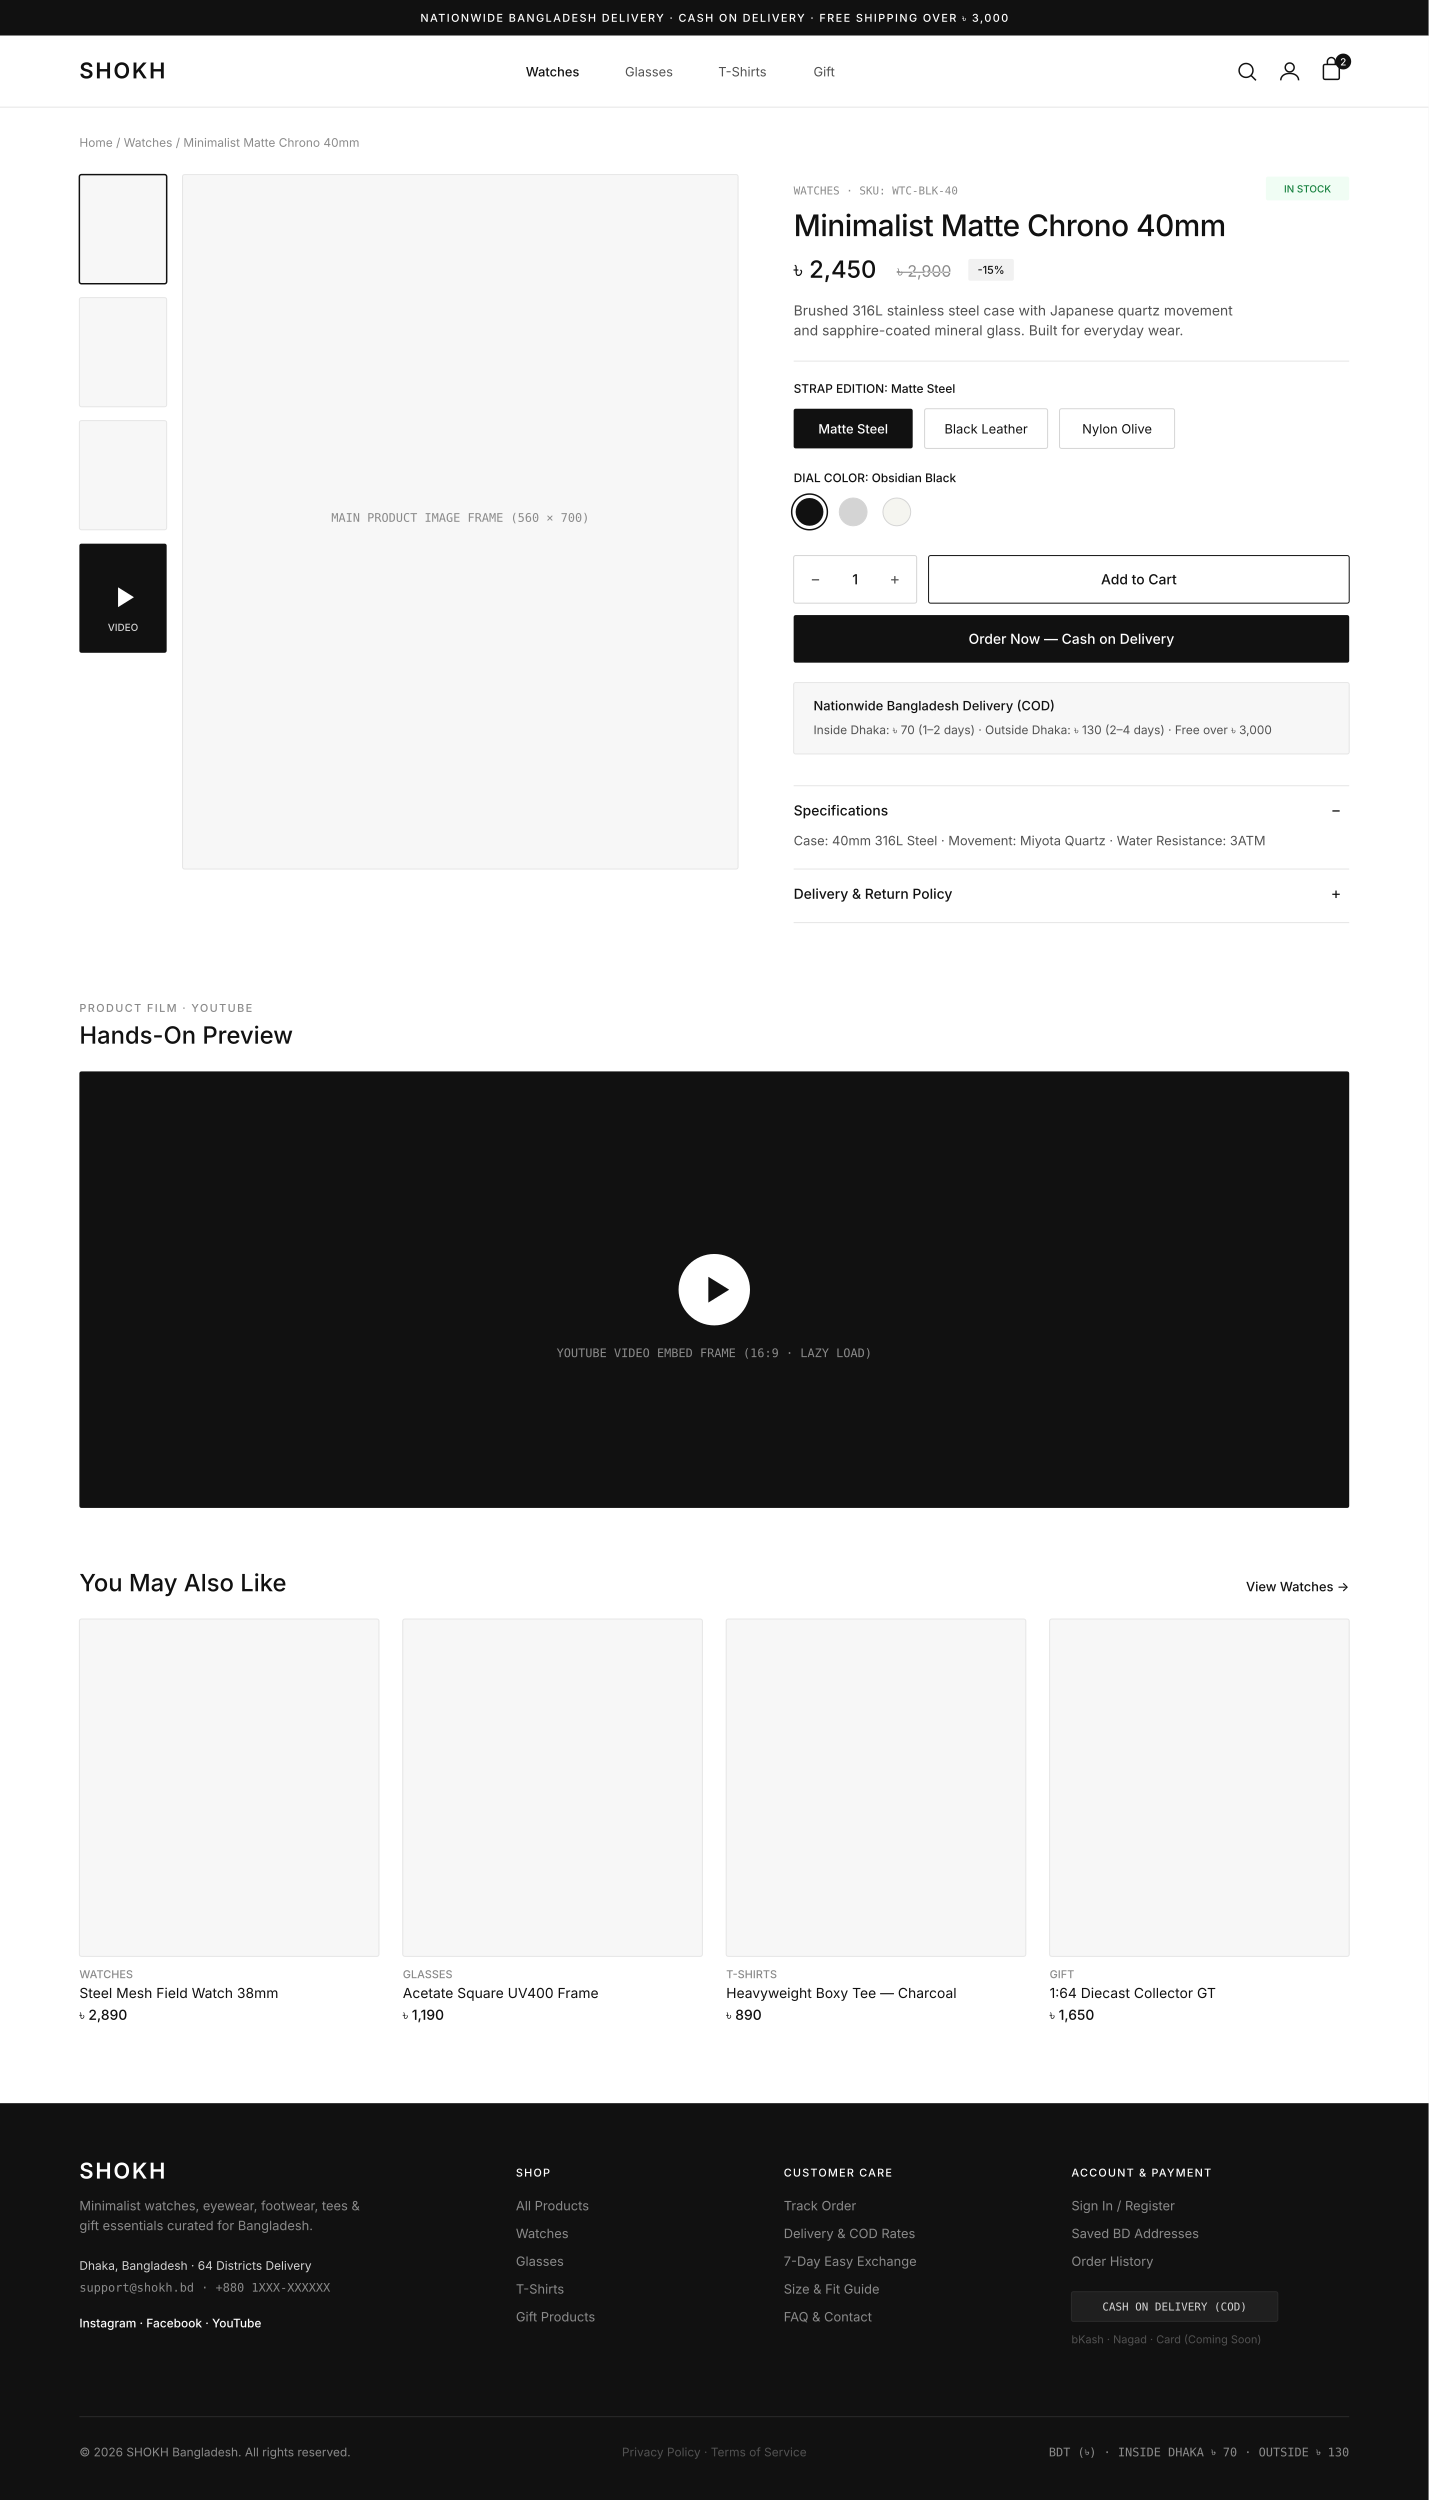
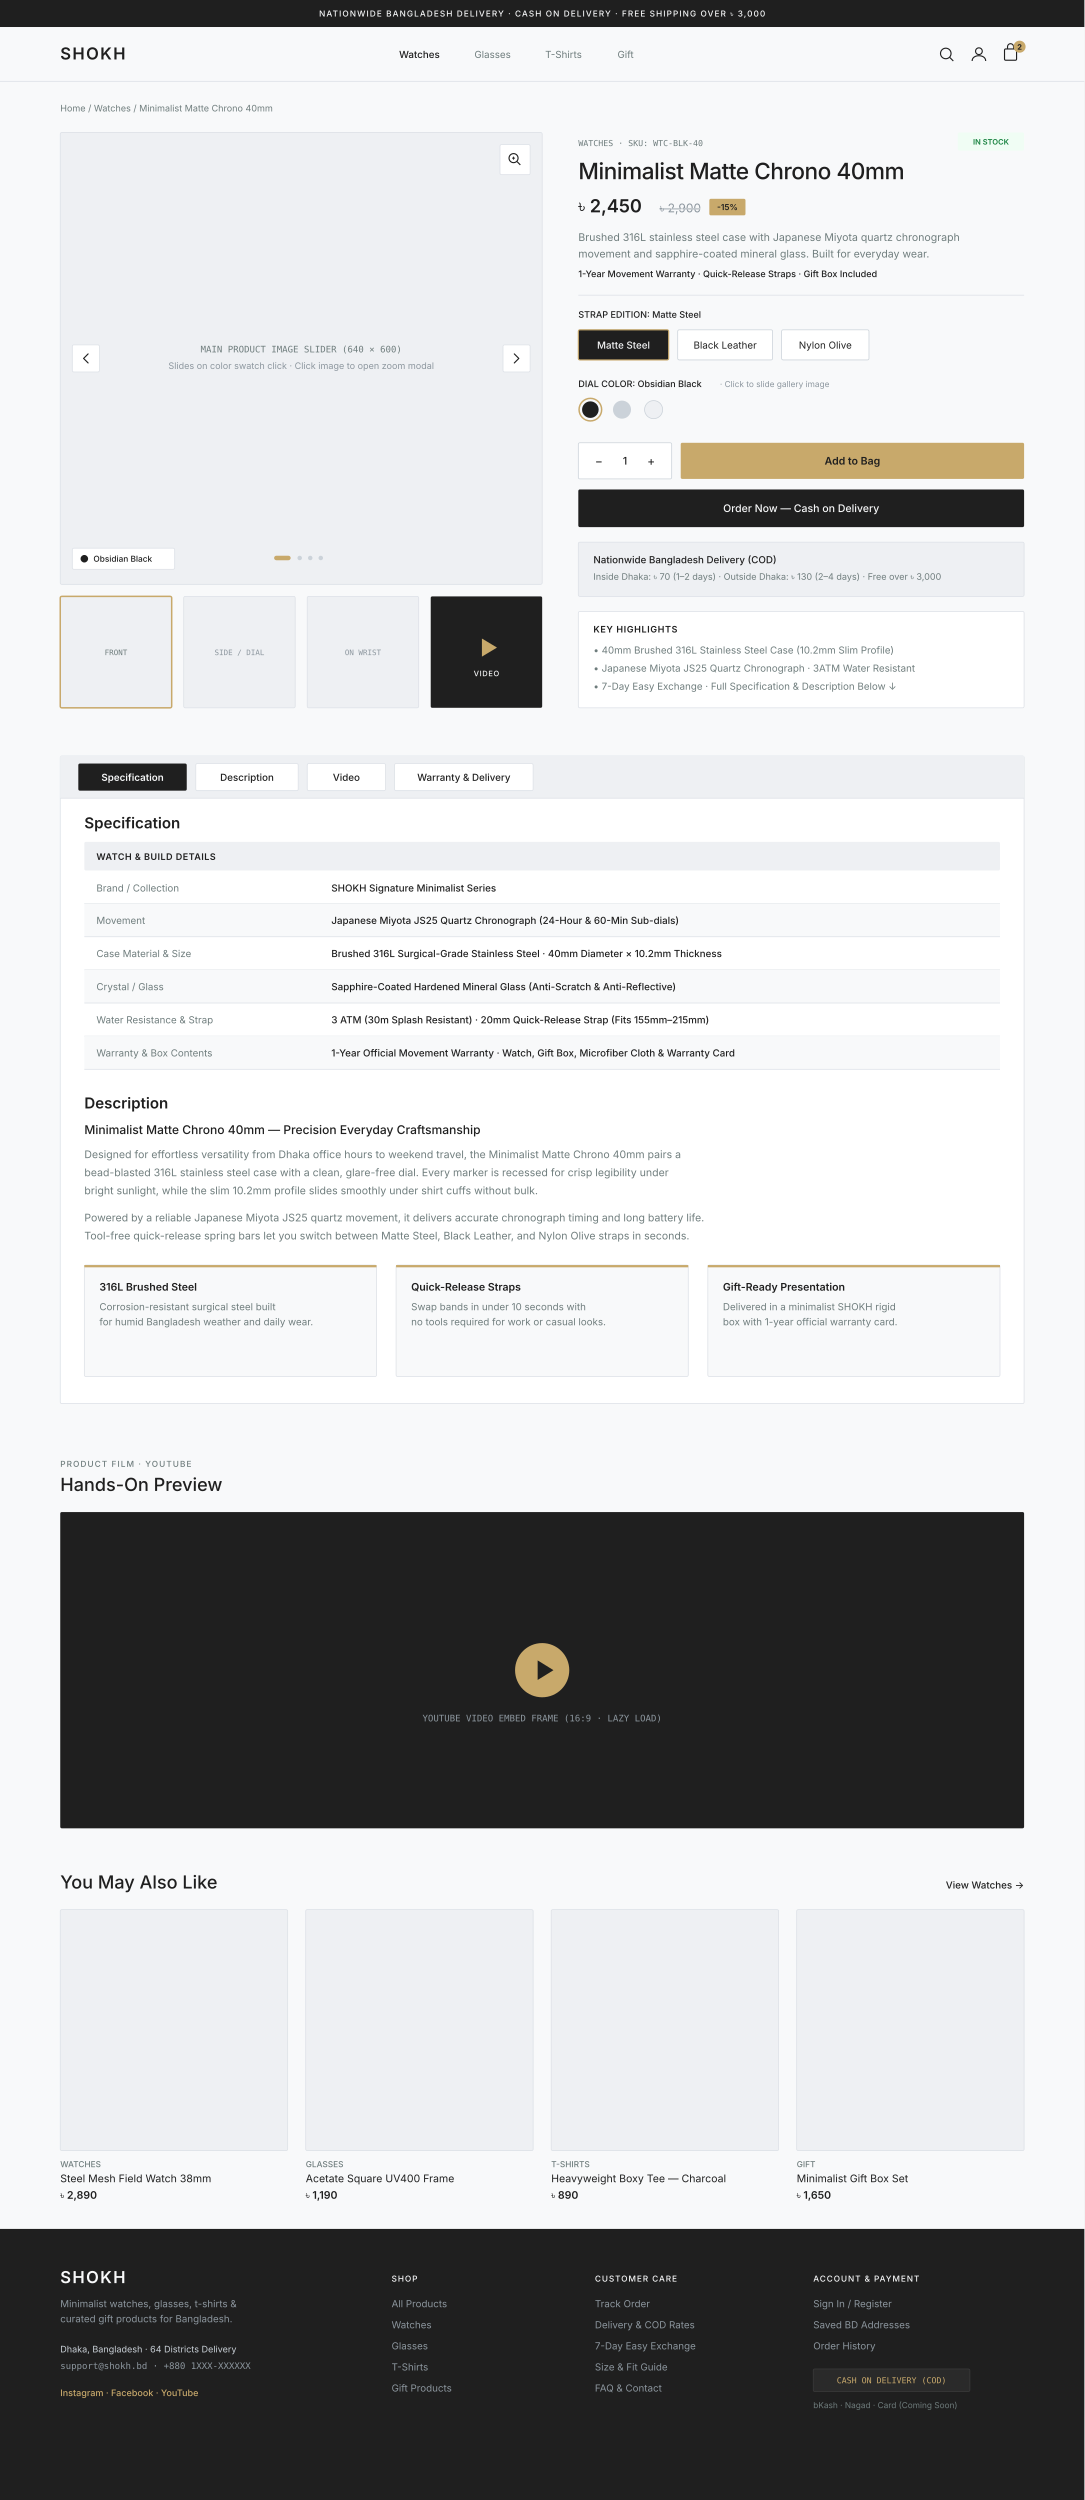
- <svg xmlns="http://www.w3.org/2000/svg" width="1440" height="2520" viewBox="0 0 1440 2520" fill="none">
-   <rect id="PDP-Desktop-BG" width="1440" height="2520" fill="#FFFFFF" />
+ <svg xmlns="http://www.w3.org/2000/svg" width="1440" height="3320" viewBox="0 0 1440 3320" fill="none">
+   <rect id="PDP-Desktop-BG" width="1440" height="3320" fill="#F8F9FA" />
  <g id="01-Announcement-Bar">
-     <rect width="1440" height="36" fill="#111111" />
-     <text x="720" y="22" text-anchor="middle" fill="#FFFFFF" font-family="Inter, sans-serif" font-size="11" font-weight="500" letter-spacing="1.4">NATIONWIDE BANGLADESH DELIVERY  ·  CASH ON DELIVERY  ·  FREE SHIPPING OVER ৳ 3,000</text>
+     <rect width="1440" height="36" fill="#1F1F1F" />
+     <text x="720" y="22" text-anchor="middle" fill="#F8F9FA" font-family="Inter, sans-serif" font-size="11" font-weight="500" letter-spacing="1.4">NATIONWIDE BANGLADESH DELIVERY  ·  CASH ON DELIVERY  ·  FREE SHIPPING OVER ৳ 3,000</text>
  </g>
  <g id="02-Navbar">
-     <rect y="36" width="1440" height="72" fill="#FFFFFF" />
-     <line x1="0" y1="108" x2="1440" y2="108" stroke="#E5E5E5" />
-     <text x="80" y="79" fill="#111111" font-family="Inter, sans-serif" font-size="22" font-weight="600" letter-spacing="1.8">SHOKH</text>
-     <text x="530" y="77" fill="#111111" font-family="Inter, sans-serif" font-size="13" font-weight="500">Watches</text>
-     <text x="630" y="77" fill="#525252" font-family="Inter, sans-serif" font-size="13">Glasses</text>
-     <text x="724" y="77" fill="#525252" font-family="Inter, sans-serif" font-size="13">T-Shirts</text>
-     <text x="820" y="77" fill="#525252" font-family="Inter, sans-serif" font-size="13">Gift</text>
-     <circle cx="1256" cy="71" r="7" stroke="#111111" stroke-width="1.5" />
-     <line x1="1261" y1="76" x2="1266" y2="81" stroke="#111111" stroke-width="1.5" />
-     <circle cx="1300" cy="68" r="4.5" stroke="#111111" stroke-width="1.5" />
-     <path d="M1291 81C1291 76.5 1295 74 1300 74C1305 74 1309 76.5 1309 81" stroke="#111111" stroke-width="1.5" />
-     <rect x="1334" y="65" width="16" height="15" rx="1.5" stroke="#111111" stroke-width="1.5" />
-     <path d="M1338 65V62C1338 59.8 1339.8 58 1342 58C1344.2 58 1346 59.8 1346 62V65" stroke="#111111" stroke-width="1.5" />
-     <circle cx="1354" cy="62" r="8" fill="#111111" />
-     <text x="1354" y="66" text-anchor="middle" fill="#FFFFFF" font-family="Inter, sans-serif" font-size="10" font-weight="500">2</text>
+     <rect y="36" width="1440" height="72" fill="#F8F9FA" />
+     <line x1="0" y1="108" x2="1440" y2="108" stroke="#DCE0E6" />
+     <text x="80" y="79" fill="#1F1F1F" font-family="Inter, sans-serif" font-size="22" font-weight="600" letter-spacing="1.8">SHOKH</text>
+     <text x="530" y="77" fill="#1F1F1F" font-family="Inter, sans-serif" font-size="13" font-weight="500">Watches</text>
+     <text x="630" y="77" fill="#6E7C7C" font-family="Inter, sans-serif" font-size="13">Glasses</text>
+     <text x="724" y="77" fill="#6E7C7C" font-family="Inter, sans-serif" font-size="13">T-Shirts</text>
+     <text x="820" y="77" fill="#6E7C7C" font-family="Inter, sans-serif" font-size="13">Gift</text>
+     <circle cx="1256" cy="71" r="7" stroke="#1F1F1F" stroke-width="1.5" />
+     <line x1="1261" y1="76" x2="1266" y2="81" stroke="#1F1F1F" stroke-width="1.5" />
+     <circle cx="1300" cy="68" r="4.5" stroke="#1F1F1F" stroke-width="1.5" />
+     <path d="M1291 81C1291 76.5 1295 74 1300 74C1305 74 1309 76.5 1309 81" stroke="#1F1F1F" stroke-width="1.5" />
+     <rect x="1334" y="65" width="16" height="15" rx="1.5" stroke="#1F1F1F" stroke-width="1.5" />
+     <path d="M1338 65V62C1338 59.8 1339.8 58 1342 58C1344.2 58 1346 59.8 1346 62V65" stroke="#1F1F1F" stroke-width="1.5" />
+     <circle cx="1354" cy="62" r="8" fill="#C8A96B" />
+     <text x="1354" y="66" text-anchor="middle" fill="#1F1F1F" font-family="Inter, sans-serif" font-size="10" font-weight="700">2</text>
  </g>
  <g id="03-Breadcrumb">
-     <text x="80" y="148" fill="#8A8A8A" font-family="Inter, sans-serif" font-size="12">Home  /  Watches  /  Minimalist Matte Chrono 40mm</text>
+     <text x="80" y="148" fill="#6E7C7C" font-family="Inter, sans-serif" font-size="12">Home  /  Watches  /  Minimalist Matte Chrono 40mm</text>
  </g>
  <g id="04-Product-Hero">
-     <rect id="IMG-PDP-Thumb-1" x="80" y="176" width="88" height="110" rx="2" fill="#F7F7F7" stroke="#111111" stroke-width="1.5" />
-     <rect id="IMG-PDP-Thumb-2" x="80" y="300" width="88" height="110" rx="2" fill="#F7F7F7" stroke="#E5E5E5" />
-     <rect id="IMG-PDP-Thumb-3" x="80" y="424" width="88" height="110" rx="2" fill="#F7F7F7" stroke="#E5E5E5" />
-     <rect id="IMG-PDP-Thumb-Video" x="80" y="548" width="88" height="110" rx="2" fill="#111111" />
-     <polygon points="119,592 135,602 119,612" fill="#FFFFFF" />
-     <text x="124" y="636" text-anchor="middle" fill="#D4D4D4" font-family="Inter, sans-serif" font-size="10" font-weight="500">VIDEO</text>
-     <rect id="IMG-PDP-Main" x="184" y="176" width="560" height="700" rx="2" fill="#F7F7F7" stroke="#E5E5E5" />
-     <text x="464" y="526" text-anchor="middle" fill="#8A8A8A" font-family="JetBrains Mono, monospace" font-size="12">MAIN PRODUCT IMAGE FRAME (560 × 700)</text>
-     <text x="800" y="196" fill="#8A8A8A" font-family="JetBrains Mono, monospace" font-size="11">WATCHES  ·  SKU: WTC-BLK-40</text>
-     <rect x="1276" y="178" width="84" height="24" rx="2" fill="#F0FDF4" />
-     <text x="1318" y="194" text-anchor="middle" fill="#15803D" font-family="Inter, sans-serif" font-size="10" font-weight="500">IN STOCK</text>
-     <text x="800" y="238" fill="#111111" font-family="Inter, sans-serif" font-size="30" font-weight="500" letter-spacing="-0.5">Minimalist Matte Chrono 40mm</text>
-     <text x="800" y="280" fill="#111111" font-family="Inter, sans-serif" font-size="24" font-weight="500">৳ 2,450</text>
-     <text x="904" y="279" fill="#8A8A8A" font-family="Inter, sans-serif" font-size="16" text-decoration="line-through">৳ 2,900</text>
-     <rect x="976" y="261" width="46" height="22" rx="2" fill="#F1F1F1" />
-     <text x="999" y="276" text-anchor="middle" fill="#111111" font-family="Inter, sans-serif" font-size="11" font-weight="500">-15%</text>
-     <text x="800" y="318" fill="#525252" font-family="Inter, sans-serif" font-size="14">Brushed 316L stainless steel case with Japanese quartz movement</text>
-     <text x="800" y="338" fill="#525252" font-family="Inter, sans-serif" font-size="14">and sapphire-coated mineral glass. Built for everyday wear.</text>
-     <line x1="800" y1="364" x2="1360" y2="364" stroke="#E5E5E5" />
-     <text x="800" y="396" fill="#111111" font-family="Inter, sans-serif" font-size="12" font-weight="500">STRAP EDITION:  Matte Steel</text>
-     <rect x="800" y="412" width="120" height="40" rx="2" fill="#111111" />
-     <text x="860" y="437" text-anchor="middle" fill="#FFFFFF" font-family="Inter, sans-serif" font-size="13" font-weight="500">Matte Steel</text>
-     <rect x="932" y="412" width="124" height="40" rx="2" fill="#FFFFFF" stroke="#D4D4D4" />
-     <text x="994" y="437" text-anchor="middle" fill="#111111" font-family="Inter, sans-serif" font-size="13">Black Leather</text>
-     <rect x="1068" y="412" width="116" height="40" rx="2" fill="#FFFFFF" stroke="#D4D4D4" />
-     <text x="1126" y="437" text-anchor="middle" fill="#111111" font-family="Inter, sans-serif" font-size="13">Nylon Olive</text>
-     <text x="800" y="486" fill="#111111" font-family="Inter, sans-serif" font-size="12" font-weight="500">DIAL COLOR:  Obsidian Black</text>
-     <circle cx="816" cy="516" r="14" fill="#111111" />
-     <circle cx="816" cy="516" r="18" stroke="#111111" stroke-width="1.5" />
-     <circle cx="860" cy="516" r="14" fill="#D4D4D4" stroke="#D4D4D4" />
-     <circle cx="904" cy="516" r="14" fill="#F5F5F0" stroke="#D4D4D4" />
-     <rect x="800" y="560" width="124" height="48" rx="2" fill="#FFFFFF" stroke="#D4D4D4" />
-     <text x="822" y="589" text-anchor="middle" fill="#525252" font-family="Inter, sans-serif" font-size="16">−</text>
-     <text x="862" y="589" text-anchor="middle" fill="#111111" font-family="Inter, sans-serif" font-size="14" font-weight="500">1</text>
-     <text x="902" y="589" text-anchor="middle" fill="#525252" font-family="Inter, sans-serif" font-size="16">+</text>
-     <rect x="936" y="560" width="424" height="48" rx="2" fill="#FFFFFF" stroke="#111111" />
-     <text x="1148" y="589" text-anchor="middle" fill="#111111" font-family="Inter, sans-serif" font-size="14" font-weight="500">Add to Cart</text>
-     <rect x="800" y="620" width="560" height="48" rx="2" fill="#111111" />
-     <text x="1080" y="649" text-anchor="middle" fill="#FFFFFF" font-family="Inter, sans-serif" font-size="14" font-weight="500">Order Now — Cash on Delivery</text>
-     <rect x="800" y="688" width="560" height="72" rx="2" fill="#F7F7F7" stroke="#E5E5E5" />
-     <text x="820" y="716" fill="#111111" font-family="Inter, sans-serif" font-size="13" font-weight="500">Nationwide Bangladesh Delivery (COD)</text>
-     <text x="820" y="740" fill="#525252" font-family="Inter, sans-serif" font-size="12">Inside Dhaka: ৳ 70 (1–2 days) · Outside Dhaka: ৳ 130 (2–4 days) · Free over ৳ 3,000</text>
-     <line x1="800" y1="792" x2="1360" y2="792" stroke="#E5E5E5" />
-     <text x="800" y="822" fill="#111111" font-family="Inter, sans-serif" font-size="14" font-weight="500">Specifications</text>
-     <text x="1352" y="822" text-anchor="end" fill="#111111" font-family="Inter, sans-serif" font-size="16">−</text>
-     <text x="800" y="852" fill="#525252" font-family="Inter, sans-serif" font-size="13">Case: 40mm 316L Steel · Movement: Miyota Quartz · Water Resistance: 3ATM</text>
-     <line x1="800" y1="876" x2="1360" y2="876" stroke="#E5E5E5" />
-     <text x="800" y="906" fill="#111111" font-family="Inter, sans-serif" font-size="14" font-weight="500">Delivery &amp; Return Policy</text>
-     <text x="1352" y="906" text-anchor="end" fill="#111111" font-family="Inter, sans-serif" font-size="16">+</text>
-     <line x1="800" y1="930" x2="1360" y2="930" stroke="#E5E5E5" />
-   </g>
-   <g id="05-Product-Video">
-     <text x="80" y="1020" fill="#8A8A8A" font-family="Inter, sans-serif" font-size="11" font-weight="500" letter-spacing="1.4">PRODUCT FILM · YOUTUBE</text>
-     <text x="80" y="1052" fill="#111111" font-family="Inter, sans-serif" font-size="24" font-weight="500">Hands-On Preview</text>
-     <rect id="IMG-PDP-YouTube" x="80" y="1080" width="1280" height="440" rx="2" fill="#111111" />
-     <circle cx="720" cy="1300" r="36" fill="#FFFFFF" />
-     <polygon points="714,1287 735,1300 714,1313" fill="#111111" />
-     <text x="720" y="1368" text-anchor="middle" fill="#8A8A8A" font-family="JetBrains Mono, monospace" font-size="12">YOUTUBE VIDEO EMBED FRAME (16:9 · LAZY LOAD)</text>
-   </g>
-   <g id="06-Related-Products">
-     <text x="80" y="1604" fill="#111111" font-family="Inter, sans-serif" font-size="24" font-weight="500">You May Also Like</text>
-     <text x="1360" y="1604" text-anchor="end" fill="#111111" font-family="Inter, sans-serif" font-size="13" font-weight="500">View Watches →</text>
-     <rect id="IMG-Rel-1" x="80" y="1632" width="302" height="340" rx="2" fill="#F7F7F7" stroke="#E5E5E5" />
-     <text x="80" y="1994" fill="#8A8A8A" font-family="Inter, sans-serif" font-size="11" font-weight="500">WATCHES</text>
-     <text x="80" y="2014" fill="#111111" font-family="Inter, sans-serif" font-size="14">Steel Mesh Field Watch 38mm</text>
-     <text x="80" y="2036" fill="#111111" font-family="Inter, sans-serif" font-size="14" font-weight="500">৳ 2,890</text>
-     <rect id="IMG-Rel-2" x="406" y="1632" width="302" height="340" rx="2" fill="#F7F7F7" stroke="#E5E5E5" />
-     <text x="406" y="1994" fill="#8A8A8A" font-family="Inter, sans-serif" font-size="11" font-weight="500">GLASSES</text>
-     <text x="406" y="2014" fill="#111111" font-family="Inter, sans-serif" font-size="14">Acetate Square UV400 Frame</text>
-     <text x="406" y="2036" fill="#111111" font-family="Inter, sans-serif" font-size="14" font-weight="500">৳ 1,190</text>
-     <rect id="IMG-Rel-3" x="732" y="1632" width="302" height="340" rx="2" fill="#F7F7F7" stroke="#E5E5E5" />
-     <text x="732" y="1994" fill="#8A8A8A" font-family="Inter, sans-serif" font-size="11" font-weight="500">T-SHIRTS</text>
-     <text x="732" y="2014" fill="#111111" font-family="Inter, sans-serif" font-size="14">Heavyweight Boxy Tee — Charcoal</text>
-     <text x="732" y="2036" fill="#111111" font-family="Inter, sans-serif" font-size="14" font-weight="500">৳ 890</text>
-     <rect id="IMG-Rel-4" x="1058" y="1632" width="302" height="340" rx="2" fill="#F7F7F7" stroke="#E5E5E5" />
-     <text x="1058" y="1994" fill="#8A8A8A" font-family="Inter, sans-serif" font-size="11" font-weight="500">GIFT</text>
-     <text x="1058" y="2014" fill="#111111" font-family="Inter, sans-serif" font-size="14">1:64 Diecast Collector GT</text>
-     <text x="1058" y="2036" fill="#111111" font-family="Inter, sans-serif" font-size="14" font-weight="500">৳ 1,650</text>
-   </g>
-   <g id="07-Footer" transform="translate(0, 2120)">
-     <rect width="1440" height="400" fill="#111111" />
-     <text x="80" y="76" fill="#FFFFFF" font-family="Inter, sans-serif" font-size="22" font-weight="600" letter-spacing="1.8">SHOKH</text>
-     <text x="80" y="108" fill="#8A8A8A" font-family="Inter, sans-serif" font-size="13">Minimalist watches, eyewear, footwear, tees &amp;</text>
-     <text x="80" y="128" fill="#8A8A8A" font-family="Inter, sans-serif" font-size="13">gift essentials curated for Bangladesh.</text>
-     <text x="80" y="168" fill="#D4D4D4" font-family="Inter, sans-serif" font-size="12">Dhaka, Bangladesh · 64 Districts Delivery</text>
-     <text x="80" y="190" fill="#8A8A8A" font-family="JetBrains Mono, monospace" font-size="12">support@shokh.bd  ·  +880 1XXX-XXXXXX</text>
-     <text x="80" y="226" fill="#FFFFFF" font-family="Inter, sans-serif" font-size="12" font-weight="500">Instagram   ·   Facebook   ·   YouTube</text>
-     <text x="520" y="74" fill="#FFFFFF" font-family="Inter, sans-serif" font-size="11" font-weight="500" letter-spacing="1.2">SHOP</text>
-     <text x="520" y="108" fill="#8A8A8A" font-family="Inter, sans-serif" font-size="13">All Products</text>
-     <text x="520" y="136" fill="#8A8A8A" font-family="Inter, sans-serif" font-size="13">Watches</text>
-     <text x="520" y="164" fill="#8A8A8A" font-family="Inter, sans-serif" font-size="13">Glasses</text>
-     <text x="520" y="192" fill="#8A8A8A" font-family="Inter, sans-serif" font-size="13">T-Shirts</text>
-     <text x="520" y="220" fill="#8A8A8A" font-family="Inter, sans-serif" font-size="13">Gift Products</text>
-     <text x="790" y="74" fill="#FFFFFF" font-family="Inter, sans-serif" font-size="11" font-weight="500" letter-spacing="1.2">CUSTOMER CARE</text>
-     <text x="790" y="108" fill="#8A8A8A" font-family="Inter, sans-serif" font-size="13">Track Order</text>
-     <text x="790" y="136" fill="#8A8A8A" font-family="Inter, sans-serif" font-size="13">Delivery &amp; COD Rates</text>
-     <text x="790" y="164" fill="#8A8A8A" font-family="Inter, sans-serif" font-size="13">7-Day Easy Exchange</text>
-     <text x="790" y="192" fill="#8A8A8A" font-family="Inter, sans-serif" font-size="13">Size &amp; Fit Guide</text>
-     <text x="790" y="220" fill="#8A8A8A" font-family="Inter, sans-serif" font-size="13">FAQ &amp; Contact</text>
-     <text x="1080" y="74" fill="#FFFFFF" font-family="Inter, sans-serif" font-size="11" font-weight="500" letter-spacing="1.2">ACCOUNT &amp; PAYMENT</text>
-     <text x="1080" y="108" fill="#8A8A8A" font-family="Inter, sans-serif" font-size="13">Sign In / Register</text>
-     <text x="1080" y="136" fill="#8A8A8A" font-family="Inter, sans-serif" font-size="13">Saved BD Addresses</text>
-     <text x="1080" y="164" fill="#8A8A8A" font-family="Inter, sans-serif" font-size="13">Order History</text>
-     <rect x="1080" y="190" width="208" height="30" rx="2" fill="#1F1F1F" stroke="#2A2A2A" />
-     <text x="1184" y="209" text-anchor="middle" fill="#D4D4D4" font-family="JetBrains Mono, monospace" font-size="11">CASH ON DELIVERY (COD)</text>
-     <text x="1080" y="242" fill="#525252" font-family="Inter, sans-serif" font-size="11">bKash · Nagad · Card (Coming Soon)</text>
-     <line x1="80" y1="316" x2="1360" y2="316" stroke="#2A2A2A" />
-     <text x="80" y="356" fill="#8A8A8A" font-family="Inter, sans-serif" font-size="12">© 2026 SHOKH Bangladesh. All rights reserved.</text>
-     <text x="720" y="356" text-anchor="middle" fill="#525252" font-family="Inter, sans-serif" font-size="12">Privacy Policy  ·  Terms of Service</text>
-     <text x="1360" y="356" text-anchor="end" fill="#8A8A8A" font-family="JetBrains Mono, monospace" font-size="12">BDT (৳) · INSIDE DHAKA ৳ 70 · OUTSIDE ৳ 130</text>
+     <rect id="IMG-PDP-Main" x="80" y="176" width="640" height="600" rx="2" fill="#EEF0F3" stroke="#DCE0E6" />
+     <text x="400" y="468" text-anchor="middle" fill="#6E7C7C" font-family="JetBrains Mono, monospace" font-size="12">MAIN PRODUCT IMAGE SLIDER (640 × 600)</text>
+     <text x="400" y="490" text-anchor="middle" fill="#8C969E" font-family="Inter, sans-serif" font-size="12">Slides on color swatch click · Click image to open zoom modal</text>
+     <rect x="664" y="192" width="40" height="40" rx="2" fill="#FFFFFF" stroke="#DCE0E6" />
+     <circle cx="682" cy="210" r="6" stroke="#1F1F1F" stroke-width="1.5" />
+     <line x1="686.5" y1="214.5" x2="691" y2="219" stroke="#1F1F1F" stroke-width="1.5" />
+     <line x1="680" y1="210" x2="684" y2="210" stroke="#1F1F1F" stroke-width="1.2" />
+     <line x1="682" y1="208" x2="682" y2="212" stroke="#1F1F1F" stroke-width="1.2" />
+     <rect x="96" y="458" width="36" height="36" rx="2" fill="#FFFFFF" stroke="#DCE0E6" />
+     <path d="M117 470L111 476L117 482" stroke="#1F1F1F" stroke-width="1.5" stroke-linecap="round" stroke-linejoin="round" />
+     <rect x="668" y="458" width="36" height="36" rx="2" fill="#FFFFFF" stroke="#DCE0E6" />
+     <path d="M683 470L689 476L683 482" stroke="#1F1F1F" stroke-width="1.5" stroke-linecap="round" stroke-linejoin="round" />
+     <rect x="96" y="728" width="136" height="28" rx="2" fill="#FFFFFF" stroke="#DCE0E6" />
+     <circle cx="112" cy="742" r="5" fill="#1F1F1F" />
+     <text x="124" y="746" fill="#1F1F1F" font-family="Inter, sans-serif" font-size="11" font-weight="500">Obsidian Black</text>
+     <rect x="364" y="738" width="22" height="6" rx="3" fill="#C8A96B" />
+     <circle cx="398" cy="741" r="3" fill="#CBD2D9" />
+     <circle cx="412" cy="741" r="3" fill="#CBD2D9" />
+     <circle cx="426" cy="741" r="3" fill="#CBD2D9" />
+     <rect id="IMG-PDP-Thumb-1" x="80" y="792" width="148" height="148" rx="2" fill="#EEF0F3" stroke="#C8A96B" stroke-width="2" />
+     <text x="154" y="870" text-anchor="middle" fill="#6E7C7C" font-family="JetBrains Mono, monospace" font-size="10">FRONT</text>
+     <rect id="IMG-PDP-Thumb-2" x="244" y="792" width="148" height="148" rx="2" fill="#EEF0F3" stroke="#DCE0E6" />
+     <text x="318" y="870" text-anchor="middle" fill="#8C969E" font-family="JetBrains Mono, monospace" font-size="10">SIDE / DIAL</text>
+     <rect id="IMG-PDP-Thumb-3" x="408" y="792" width="148" height="148" rx="2" fill="#EEF0F3" stroke="#DCE0E6" />
+     <text x="482" y="870" text-anchor="middle" fill="#8C969E" font-family="JetBrains Mono, monospace" font-size="10">ON WRIST</text>
+     <rect id="IMG-PDP-Thumb-Video" x="572" y="792" width="148" height="148" rx="2" fill="#1F1F1F" />
+     <polygon points="640,848 660,860 640,872" fill="#C8A96B" />
+     <text x="646" y="898" text-anchor="middle" fill="#F8F9FA" font-family="Inter, sans-serif" font-size="10" font-weight="500" letter-spacing="0.8">VIDEO</text>
+     <g id="04B-Purchase-Panel" transform="translate(768, 176)">
+       <text x="0" y="18" fill="#6E7C7C" font-family="JetBrains Mono, monospace" font-size="11">WATCHES  ·  SKU: WTC-BLK-40</text>
+       <rect x="504" y="0" width="88" height="24" rx="2" fill="#F0FDF4" />
+       <text x="548" y="16" text-anchor="middle" fill="#15803D" font-family="Inter, sans-serif" font-size="10" font-weight="600">IN STOCK</text>
+       <text x="0" y="62" fill="#1F1F1F" font-family="Inter, sans-serif" font-size="30" font-weight="500" letter-spacing="-0.6">Minimalist Matte Chrono 40mm</text>
+       <text x="0" y="106" fill="#1F1F1F" font-family="Inter, sans-serif" font-size="24" font-weight="600">৳ 2,450</text>
+       <text x="108" y="106" fill="#8C969E" font-family="Inter, sans-serif" font-size="16" text-decoration="line-through">৳ 2,900</text>
+       <rect x="174" y="88" width="48" height="22" rx="2" fill="#C8A96B" />
+       <text x="198" y="103" text-anchor="middle" fill="#1F1F1F" font-family="Inter, sans-serif" font-size="11" font-weight="600">-15%</text>
+       <text x="0" y="144" fill="#6E7C7C" font-family="Inter, sans-serif" font-size="14">Brushed 316L stainless steel case with Japanese Miyota quartz chronograph</text>
+       <text x="0" y="166" fill="#6E7C7C" font-family="Inter, sans-serif" font-size="14">movement and sapphire-coated mineral glass. Built for everyday wear.</text>
+       <text x="0" y="192" fill="#1F1F1F" font-family="Inter, sans-serif" font-size="12" font-weight="500">1-Year Movement Warranty  ·  Quick-Release Straps  ·  Gift Box Included</text>
+       <line x1="0" y1="216" x2="592" y2="216" stroke="#DCE0E6" />
+       <text x="0" y="246" fill="#1F1F1F" font-family="Inter, sans-serif" font-size="12" font-weight="500">STRAP EDITION: Matte Steel</text>
+       <rect x="0" y="262" width="120" height="40" rx="2" fill="#1F1F1F" stroke="#C8A96B" stroke-width="1.5" />
+       <text x="60" y="287" text-anchor="middle" fill="#F8F9FA" font-family="Inter, sans-serif" font-size="13" font-weight="500">Matte Steel</text>
+       <rect x="132" y="262" width="126" height="40" rx="2" fill="#FFFFFF" stroke="#CBD2D9" />
+       <text x="195" y="287" text-anchor="middle" fill="#1F1F1F" font-family="Inter, sans-serif" font-size="13">Black Leather</text>
+       <rect x="270" y="262" width="116" height="40" rx="2" fill="#FFFFFF" stroke="#CBD2D9" />
+       <text x="328" y="287" text-anchor="middle" fill="#1F1F1F" font-family="Inter, sans-serif" font-size="13">Nylon Olive</text>
+       <text x="0" y="338" fill="#1F1F1F" font-family="Inter, sans-serif" font-size="12" font-weight="500">DIAL COLOR: Obsidian Black</text>
+       <text x="188" y="338" fill="#8C969E" font-family="Inter, sans-serif" font-size="11">· Click to slide gallery image</text>
+       <circle cx="16" cy="368" r="15" stroke="#C8A96B" stroke-width="2" />
+       <circle cx="16" cy="368" r="11" fill="#1F1F1F" />
+       <circle cx="58" cy="368" r="12" fill="#CBD2D9" />
+       <circle cx="100" cy="368" r="12" fill="#EEF0F3" stroke="#CBD2D9" />
+       <rect x="0" y="412" width="124" height="48" rx="2" fill="#FFFFFF" stroke="#CBD2D9" />
+       <text x="22" y="442" fill="#1F1F1F" font-family="Inter, sans-serif" font-size="16">−</text>
+       <text x="62" y="441" text-anchor="middle" fill="#1F1F1F" font-family="Inter, sans-serif" font-size="14" font-weight="500">1</text>
+       <text x="102" y="442" text-anchor="end" fill="#1F1F1F" font-family="Inter, sans-serif" font-size="16">+</text>
+       <rect x="136" y="412" width="456" height="48" rx="2" fill="#C8A96B" />
+       <text x="364" y="441" text-anchor="middle" fill="#1F1F1F" font-family="Inter, sans-serif" font-size="14" font-weight="600">Add to Bag</text>
+       <rect x="0" y="474" width="592" height="50" rx="2" fill="#1F1F1F" />
+       <text x="296" y="504" text-anchor="middle" fill="#F8F9FA" font-family="Inter, sans-serif" font-size="14" font-weight="500">Order Now — Cash on Delivery</text>
+       <rect x="0" y="544" width="592" height="72" rx="2" fill="#EEF0F3" stroke="#DCE0E6" />
+       <text x="20" y="572" fill="#1F1F1F" font-family="Inter, sans-serif" font-size="13" font-weight="500">Nationwide Bangladesh Delivery (COD)</text>
+       <text x="20" y="594" fill="#6E7C7C" font-family="Inter, sans-serif" font-size="12">Inside Dhaka: ৳ 70 (1–2 days) · Outside Dhaka: ৳ 130 (2–4 days) · Free over ৳ 3,000</text>
+       <rect x="0" y="636" width="592" height="128" rx="2" fill="#FFFFFF" stroke="#DCE0E6" />
+       <text x="20" y="664" fill="#1F1F1F" font-family="Inter, sans-serif" font-size="12" font-weight="600" letter-spacing="0.8">KEY HIGHLIGHTS</text>
+       <text x="20" y="692" fill="#6E7C7C" font-family="Inter, sans-serif" font-size="13">•  40mm Brushed 316L Stainless Steel Case (10.2mm Slim Profile)</text>
+       <text x="20" y="716" fill="#6E7C7C" font-family="Inter, sans-serif" font-size="13">•  Japanese Miyota JS25 Quartz Chronograph · 3ATM Water Resistant</text>
+       <text x="20" y="740" fill="#6E7C7C" font-family="Inter, sans-serif" font-size="13">•  7-Day Easy Exchange · Full Specification &amp; Description Below ↓</text>
+     </g>
+   </g>
+   <g id="05-StarTech-Details-Section" transform="translate(80, 1004)">
+     <rect width="1280" height="860" rx="2" fill="#FFFFFF" stroke="#DCE0E6" />
+     <rect width="1280" height="56" fill="#EEF0F3" />
+     <line x1="0" y1="56" x2="1280" y2="56" stroke="#DCE0E6" />
+     <rect x="24" y="10" width="144" height="36" rx="2" fill="#1F1F1F" />
+     <text x="96" y="33" text-anchor="middle" fill="#F8F9FA" font-family="Inter, sans-serif" font-size="13" font-weight="600">Specification</text>
+     <rect x="180" y="10" width="136" height="36" rx="2" fill="#FFFFFF" stroke="#DCE0E6" />
+     <text x="248" y="33" text-anchor="middle" fill="#1F1F1F" font-family="Inter, sans-serif" font-size="13" font-weight="500">Description</text>
+     <rect x="328" y="10" width="104" height="36" rx="2" fill="#FFFFFF" stroke="#DCE0E6" />
+     <text x="380" y="33" text-anchor="middle" fill="#1F1F1F" font-family="Inter, sans-serif" font-size="13" font-weight="500">Video</text>
+     <rect x="444" y="10" width="184" height="36" rx="2" fill="#FFFFFF" stroke="#DCE0E6" />
+     <text x="536" y="33" text-anchor="middle" fill="#1F1F1F" font-family="Inter, sans-serif" font-size="13" font-weight="500">Warranty &amp; Delivery</text>
+     <text x="32" y="96" fill="#1F1F1F" font-family="Inter, sans-serif" font-size="20" font-weight="600">Specification</text>
+     <rect x="32" y="114" width="1216" height="38" rx="2" fill="#EEF0F3" />
+     <text x="48" y="138" fill="#1F1F1F" font-family="Inter, sans-serif" font-size="12" font-weight="600" letter-spacing="0.6">WATCH &amp; BUILD DETAILS</text>
+     <line x1="32" y1="196" x2="1248" y2="196" stroke="#DCE0E6" />
+     <text x="48" y="180" fill="#6E7C7C" font-family="Inter, sans-serif" font-size="13">Brand / Collection</text>
+     <text x="360" y="180" fill="#1F1F1F" font-family="Inter, sans-serif" font-size="13" font-weight="500">SHOKH Signature Minimalist Series</text>
+     <rect x="32" y="196" width="1216" height="44" fill="#F8F9FA" />
+     <line x1="32" y1="240" x2="1248" y2="240" stroke="#DCE0E6" />
+     <text x="48" y="223" fill="#6E7C7C" font-family="Inter, sans-serif" font-size="13">Movement</text>
+     <text x="360" y="223" fill="#1F1F1F" font-family="Inter, sans-serif" font-size="13" font-weight="500">Japanese Miyota JS25 Quartz Chronograph (24-Hour &amp; 60-Min Sub-dials)</text>
+     <line x1="32" y1="284" x2="1248" y2="284" stroke="#DCE0E6" />
+     <text x="48" y="267" fill="#6E7C7C" font-family="Inter, sans-serif" font-size="13">Case Material &amp; Size</text>
+     <text x="360" y="267" fill="#1F1F1F" font-family="Inter, sans-serif" font-size="13" font-weight="500">Brushed 316L Surgical-Grade Stainless Steel · 40mm Diameter × 10.2mm Thickness</text>
+     <rect x="32" y="284" width="1216" height="44" fill="#F8F9FA" />
+     <line x1="32" y1="328" x2="1248" y2="328" stroke="#DCE0E6" />
+     <text x="48" y="311" fill="#6E7C7C" font-family="Inter, sans-serif" font-size="13">Crystal / Glass</text>
+     <text x="360" y="311" fill="#1F1F1F" font-family="Inter, sans-serif" font-size="13" font-weight="500">Sapphire-Coated Hardened Mineral Glass (Anti-Scratch &amp; Anti-Reflective)</text>
+     <line x1="32" y1="372" x2="1248" y2="372" stroke="#DCE0E6" />
+     <text x="48" y="355" fill="#6E7C7C" font-family="Inter, sans-serif" font-size="13">Water Resistance &amp; Strap</text>
+     <text x="360" y="355" fill="#1F1F1F" font-family="Inter, sans-serif" font-size="13" font-weight="500">3 ATM (30m Splash Resistant) · 20mm Quick-Release Strap (Fits 155mm–215mm)</text>
+     <rect x="32" y="372" width="1216" height="44" fill="#F8F9FA" />
+     <line x1="32" y1="416" x2="1248" y2="416" stroke="#DCE0E6" />
+     <text x="48" y="399" fill="#6E7C7C" font-family="Inter, sans-serif" font-size="13">Warranty &amp; Box Contents</text>
+     <text x="360" y="399" fill="#1F1F1F" font-family="Inter, sans-serif" font-size="13" font-weight="500">1-Year Official Movement Warranty · Watch, Gift Box, Microfiber Cloth &amp; Warranty Card</text>
+     <text x="32" y="468" fill="#1F1F1F" font-family="Inter, sans-serif" font-size="20" font-weight="600">Description</text>
+     <text x="32" y="502" fill="#1F1F1F" font-family="Inter, sans-serif" font-size="16" font-weight="500">Minimalist Matte Chrono 40mm — Precision Everyday Craftsmanship</text>
+     <text x="32" y="534" fill="#6E7C7C" font-family="Inter, sans-serif" font-size="14">Designed for effortless versatility from Dhaka office hours to weekend travel, the Minimalist Matte Chrono 40mm pairs a</text>
+     <text x="32" y="558" fill="#6E7C7C" font-family="Inter, sans-serif" font-size="14">bead-blasted 316L stainless steel case with a clean, glare-free dial. Every marker is recessed for crisp legibility under</text>
+     <text x="32" y="582" fill="#6E7C7C" font-family="Inter, sans-serif" font-size="14">bright sunlight, while the slim 10.2mm profile slides smoothly under shirt cuffs without bulk.</text>
+     <text x="32" y="618" fill="#6E7C7C" font-family="Inter, sans-serif" font-size="14">Powered by a reliable Japanese Miyota JS25 quartz movement, it delivers accurate chronograph timing and long battery life.</text>
+     <text x="32" y="642" fill="#6E7C7C" font-family="Inter, sans-serif" font-size="14">Tool-free quick-release spring bars let you switch between Matte Steel, Black Leather, and Nylon Olive straps in seconds.</text>
+     <rect x="32" y="676" width="388" height="148" rx="2" fill="#F8F9FA" stroke="#DCE0E6" />
+     <rect x="32" y="676" width="388" height="3" fill="#C8A96B" />
+     <text x="52" y="710" fill="#1F1F1F" font-family="Inter, sans-serif" font-size="14" font-weight="600">316L Brushed Steel</text>
+     <text x="52" y="736" fill="#6E7C7C" font-family="Inter, sans-serif" font-size="13">Corrosion-resistant surgical steel built</text>
+     <text x="52" y="756" fill="#6E7C7C" font-family="Inter, sans-serif" font-size="13">for humid Bangladesh weather and daily wear.</text>
+     <rect x="446" y="676" width="388" height="148" rx="2" fill="#F8F9FA" stroke="#DCE0E6" />
+     <rect x="446" y="676" width="388" height="3" fill="#C8A96B" />
+     <text x="466" y="710" fill="#1F1F1F" font-family="Inter, sans-serif" font-size="14" font-weight="600">Quick-Release Straps</text>
+     <text x="466" y="736" fill="#6E7C7C" font-family="Inter, sans-serif" font-size="13">Swap bands in under 10 seconds with</text>
+     <text x="466" y="756" fill="#6E7C7C" font-family="Inter, sans-serif" font-size="13">no tools required for work or casual looks.</text>
+     <rect x="860" y="676" width="388" height="148" rx="2" fill="#F8F9FA" stroke="#DCE0E6" />
+     <rect x="860" y="676" width="388" height="3" fill="#C8A96B" />
+     <text x="880" y="710" fill="#1F1F1F" font-family="Inter, sans-serif" font-size="14" font-weight="600">Gift-Ready Presentation</text>
+     <text x="880" y="736" fill="#6E7C7C" font-family="Inter, sans-serif" font-size="13">Delivered in a minimalist SHOKH rigid</text>
+     <text x="880" y="756" fill="#6E7C7C" font-family="Inter, sans-serif" font-size="13">box with 1-year official warranty card.</text>
+   </g>
+   <g id="06-Product-Video" transform="translate(0, 1924)">
+     <text x="80" y="24" fill="#6E7C7C" font-family="Inter, sans-serif" font-size="11" font-weight="500" letter-spacing="1.4">PRODUCT FILM · YOUTUBE</text>
+     <text x="80" y="56" fill="#1F1F1F" font-family="Inter, sans-serif" font-size="24" font-weight="500">Hands-On Preview</text>
+     <rect id="IMG-PDP-YouTube" x="80" y="84" width="1280" height="420" rx="2" fill="#1F1F1F" />
+     <circle cx="720" cy="294" r="36" fill="#C8A96B" />
+     <polygon points="714,281 735,294 714,307" fill="#1F1F1F" />
+     <text x="720" y="362" text-anchor="middle" fill="#8C969E" font-family="JetBrains Mono, monospace" font-size="12">YOUTUBE VIDEO EMBED FRAME (16:9 · LAZY LOAD)</text>
+   </g>
+   <g id="07-Related-Products" transform="translate(0, 2484)">
+     <text x="80" y="24" fill="#1F1F1F" font-family="Inter, sans-serif" font-size="24" font-weight="500">You May Also Like</text>
+     <text x="1360" y="24" text-anchor="end" fill="#1F1F1F" font-family="Inter, sans-serif" font-size="13" font-weight="500">View Watches →</text>
+     <rect id="IMG-Rel-1" x="80" y="52" width="302" height="320" rx="2" fill="#EEF0F3" stroke="#DCE0E6" />
+     <text x="80" y="394" fill="#6E7C7C" font-family="Inter, sans-serif" font-size="11" font-weight="500">WATCHES</text>
+     <text x="80" y="414" fill="#1F1F1F" font-family="Inter, sans-serif" font-size="14">Steel Mesh Field Watch 38mm</text>
+     <text x="80" y="436" fill="#1F1F1F" font-family="Inter, sans-serif" font-size="14" font-weight="600">৳ 2,890</text>
+     <rect id="IMG-Rel-2" x="406" y="52" width="302" height="320" rx="2" fill="#EEF0F3" stroke="#DCE0E6" />
+     <text x="406" y="394" fill="#6E7C7C" font-family="Inter, sans-serif" font-size="11" font-weight="500">GLASSES</text>
+     <text x="406" y="414" fill="#1F1F1F" font-family="Inter, sans-serif" font-size="14">Acetate Square UV400 Frame</text>
+     <text x="406" y="436" fill="#1F1F1F" font-family="Inter, sans-serif" font-size="14" font-weight="600">৳ 1,190</text>
+     <rect id="IMG-Rel-3" x="732" y="52" width="302" height="320" rx="2" fill="#EEF0F3" stroke="#DCE0E6" />
+     <text x="732" y="394" fill="#6E7C7C" font-family="Inter, sans-serif" font-size="11" font-weight="500">T-SHIRTS</text>
+     <text x="732" y="414" fill="#1F1F1F" font-family="Inter, sans-serif" font-size="14">Heavyweight Boxy Tee — Charcoal</text>
+     <text x="732" y="436" fill="#1F1F1F" font-family="Inter, sans-serif" font-size="14" font-weight="600">৳ 890</text>
+     <rect id="IMG-Rel-4" x="1058" y="52" width="302" height="320" rx="2" fill="#EEF0F3" stroke="#DCE0E6" />
+     <text x="1058" y="394" fill="#6E7C7C" font-family="Inter, sans-serif" font-size="11" font-weight="500">GIFT</text>
+     <text x="1058" y="414" fill="#1F1F1F" font-family="Inter, sans-serif" font-size="14">Minimalist Gift Box Set</text>
+     <text x="1058" y="436" fill="#1F1F1F" font-family="Inter, sans-serif" font-size="14" font-weight="600">৳ 1,650</text>
+   </g>
+   <g id="08-Footer" transform="translate(0, 2960)">
+     <rect width="1440" height="360" fill="#1F1F1F" />
+     <text x="80" y="72" fill="#F8F9FA" font-family="Inter, sans-serif" font-size="22" font-weight="600" letter-spacing="1.8">SHOKH</text>
+     <text x="80" y="104" fill="#8C969E" font-family="Inter, sans-serif" font-size="13">Minimalist watches, glasses, t-shirts &amp;</text>
+     <text x="80" y="124" fill="#8C969E" font-family="Inter, sans-serif" font-size="13">curated gift products for Bangladesh.</text>
+     <text x="80" y="164" fill="#CBD2D9" font-family="Inter, sans-serif" font-size="12">Dhaka, Bangladesh · 64 Districts Delivery</text>
+     <text x="80" y="186" fill="#8C969E" font-family="JetBrains Mono, monospace" font-size="12">support@shokh.bd  ·  +880 1XXX-XXXXXX</text>
+     <text x="80" y="222" fill="#C8A96B" font-family="Inter, sans-serif" font-size="12" font-weight="500">Instagram   ·   Facebook   ·   YouTube</text>
+     <text x="520" y="70" fill="#F8F9FA" font-family="Inter, sans-serif" font-size="11" font-weight="500" letter-spacing="1.2">SHOP</text>
+     <text x="520" y="104" fill="#8C969E" font-family="Inter, sans-serif" font-size="13">All Products</text>
+     <text x="520" y="132" fill="#8C969E" font-family="Inter, sans-serif" font-size="13">Watches</text>
+     <text x="520" y="160" fill="#8C969E" font-family="Inter, sans-serif" font-size="13">Glasses</text>
+     <text x="520" y="188" fill="#8C969E" font-family="Inter, sans-serif" font-size="13">T-Shirts</text>
+     <text x="520" y="216" fill="#8C969E" font-family="Inter, sans-serif" font-size="13">Gift Products</text>
+     <text x="790" y="70" fill="#F8F9FA" font-family="Inter, sans-serif" font-size="11" font-weight="500" letter-spacing="1.2">CUSTOMER CARE</text>
+     <text x="790" y="104" fill="#8C969E" font-family="Inter, sans-serif" font-size="13">Track Order</text>
+     <text x="790" y="132" fill="#8C969E" font-family="Inter, sans-serif" font-size="13">Delivery &amp; COD Rates</text>
+     <text x="790" y="160" fill="#8C969E" font-family="Inter, sans-serif" font-size="13">7-Day Easy Exchange</text>
+     <text x="790" y="188" fill="#8C969E" font-family="Inter, sans-serif" font-size="13">Size &amp; Fit Guide</text>
+     <text x="790" y="216" fill="#8C969E" font-family="Inter, sans-serif" font-size="13">FAQ &amp; Contact</text>
+     <text x="1080" y="70" fill="#F8F9FA" font-family="Inter, sans-serif" font-size="11" font-weight="500" letter-spacing="1.2">ACCOUNT &amp; PAYMENT</text>
+     <text x="1080" y="104" fill="#8C969E" font-family="Inter, sans-serif" font-size="13">Sign In / Register</text>
+     <text x="1080" y="132" fill="#8C969E" font-family="Inter, sans-serif" font-size="13">Saved BD Addresses</text>
+     <text x="1080" y="160" fill="#8C969E" font-family="Inter, sans-serif" font-size="13">Order History</text>
+     <rect x="1080" y="186" width="208" height="30" rx="2" fill="#2A2A2A" stroke="#3A3A3A" />
+     <text x="1184" y="205" text-anchor="middle" fill="#C8A96B" font-family="JetBrains Mono, monospace" font-size="11">CASH ON DELIVERY (COD)</text>
+     <text x="1080" y="238" fill="#6E7C7C" font-family="Inter, sans-serif" font-size="11">bKash · Nagad · Card (Coming Soon)</text>
  </g>
</svg>
